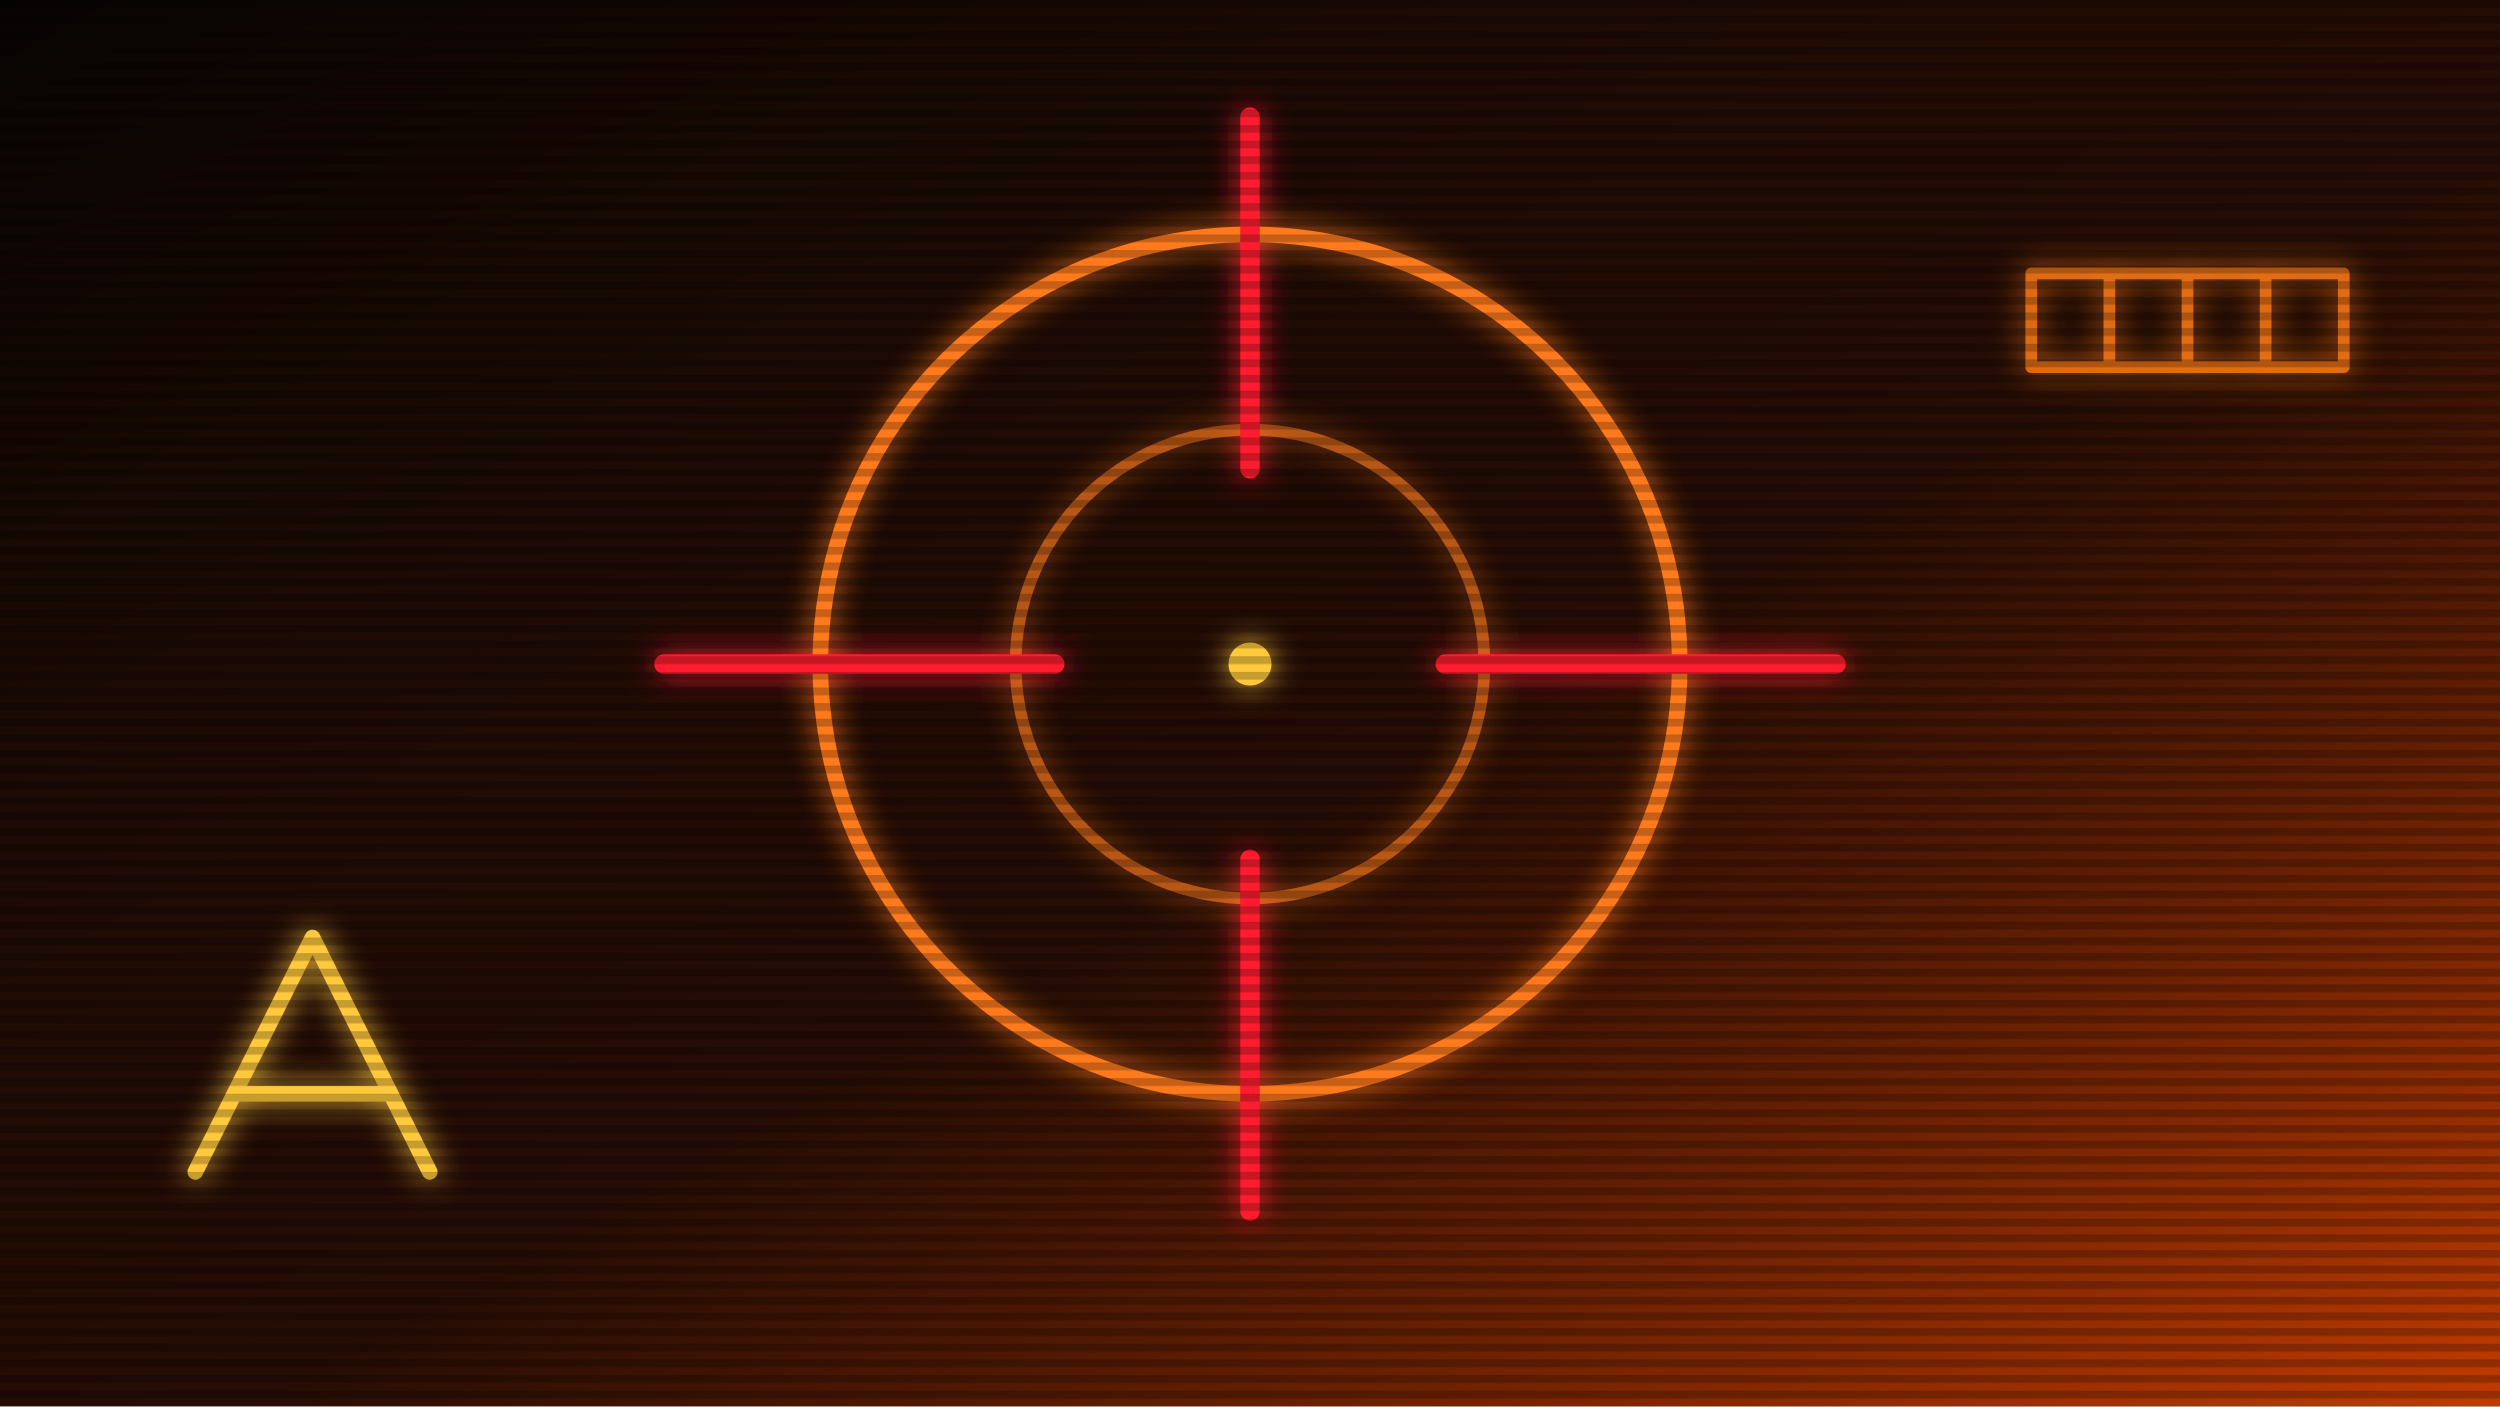
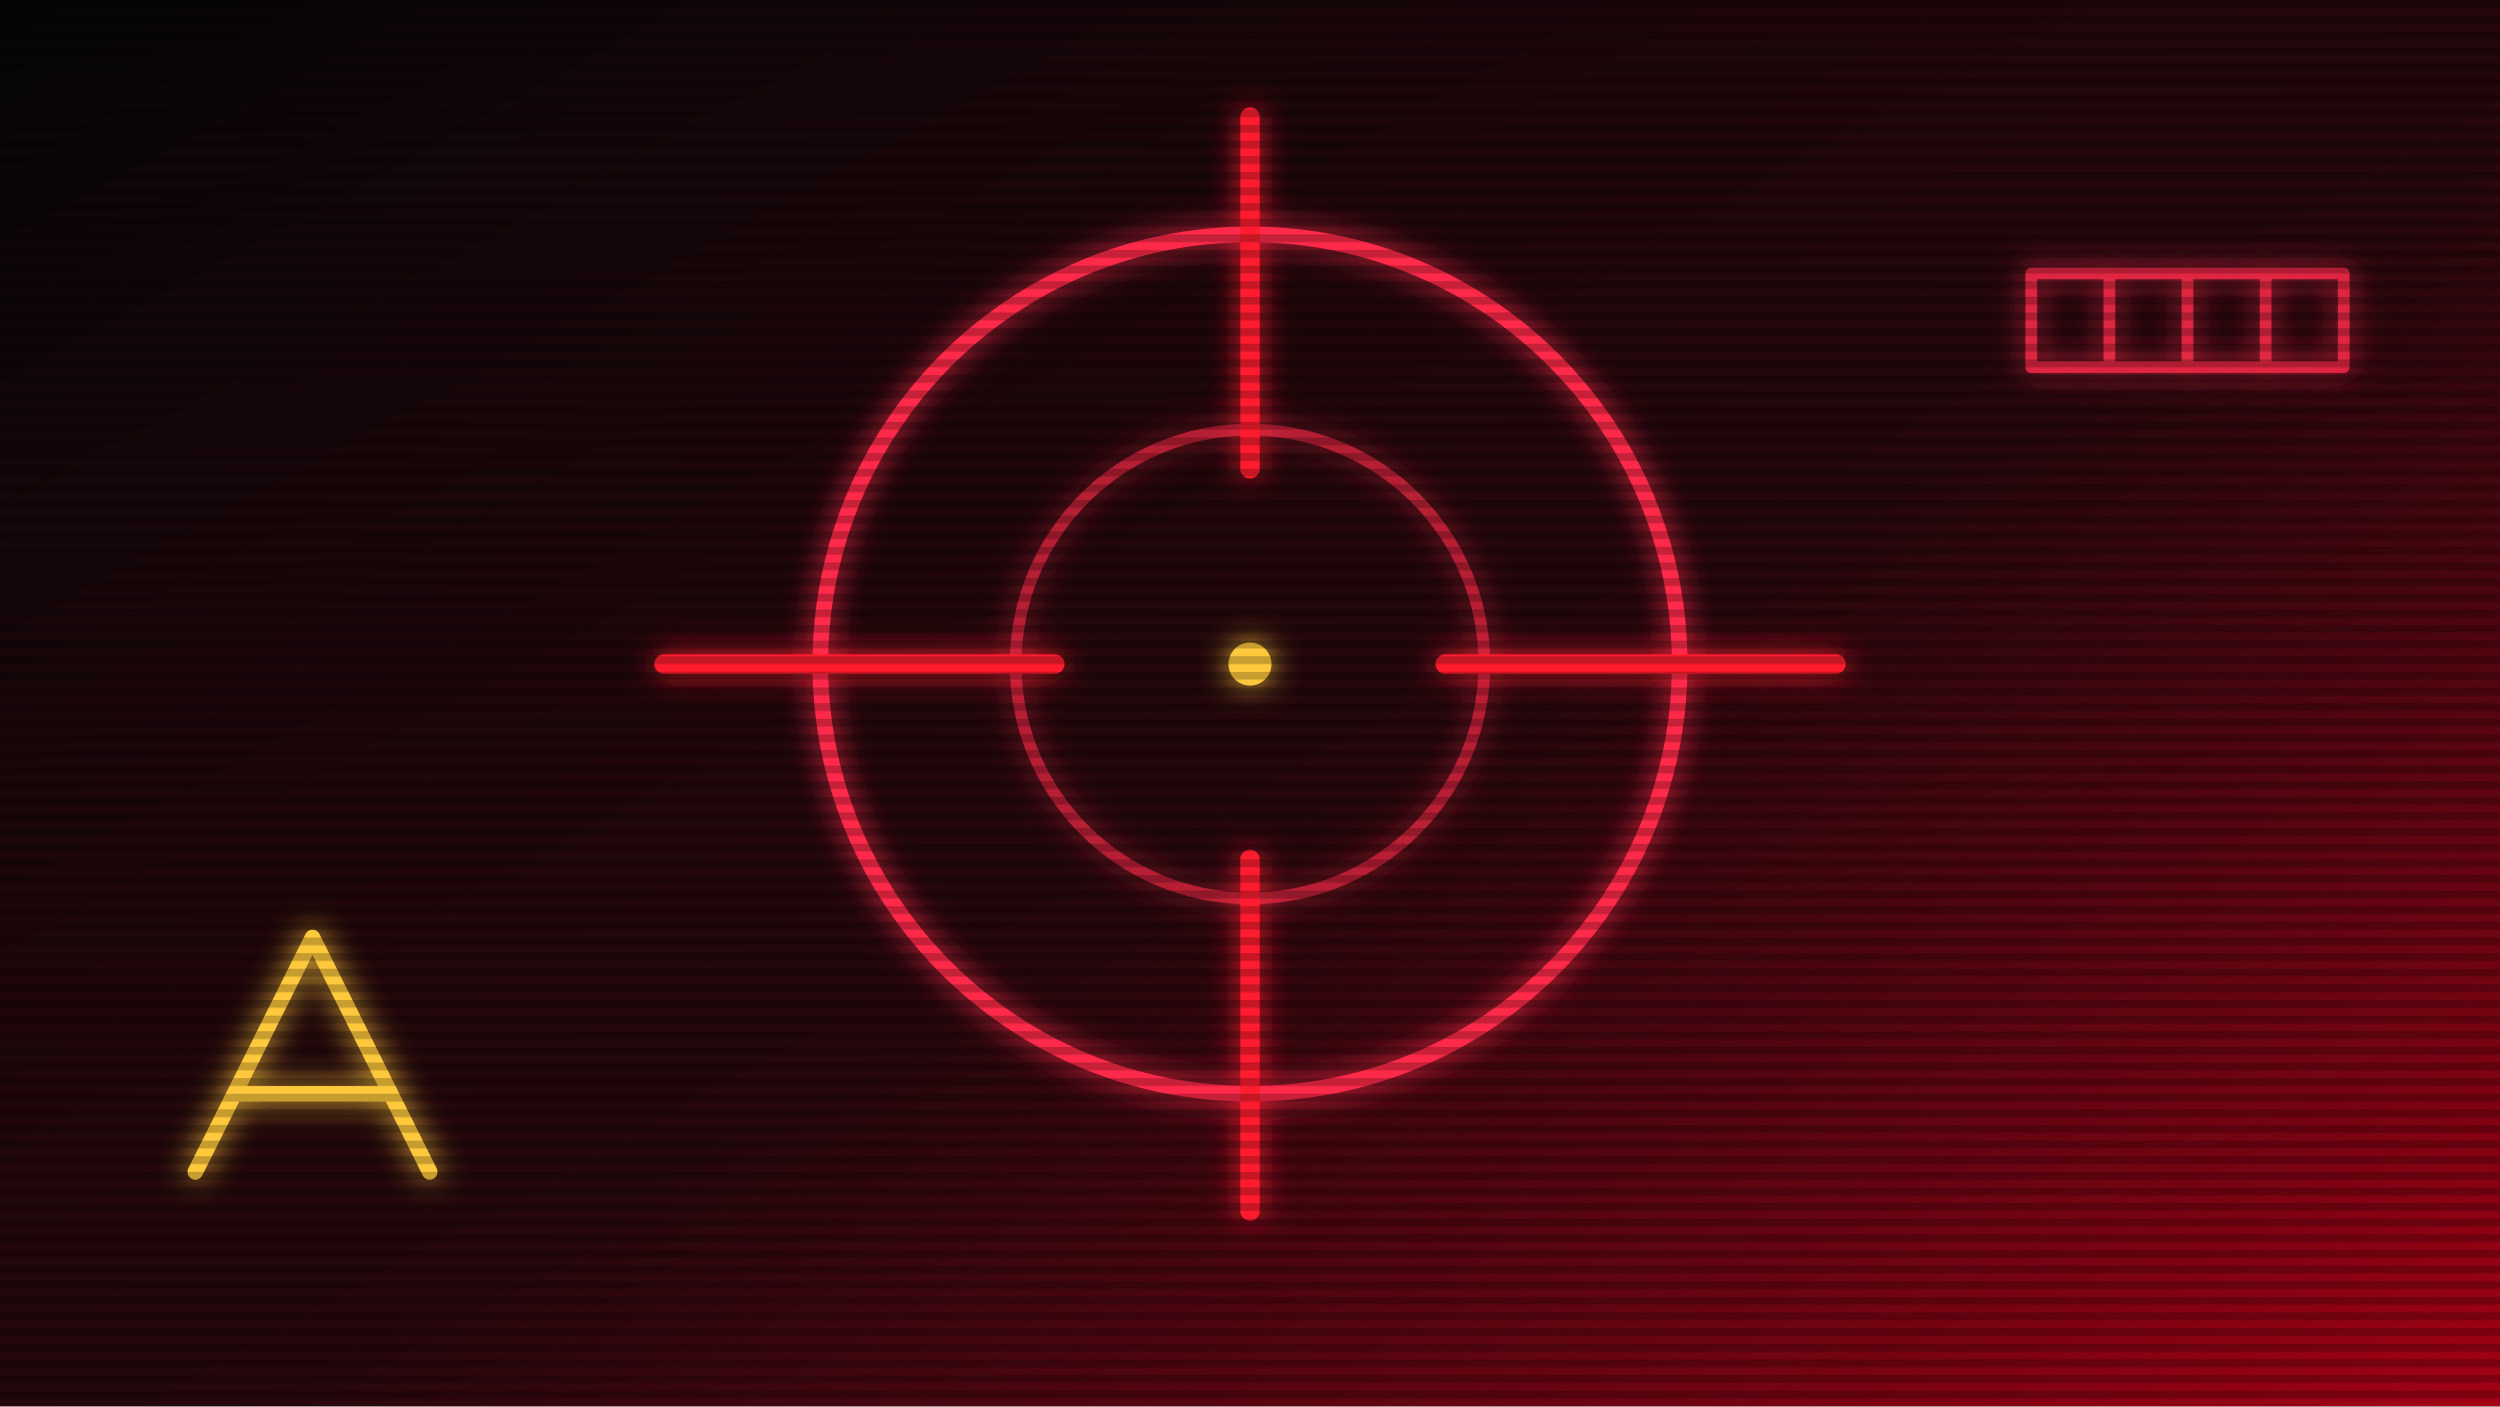
<svg xmlns="http://www.w3.org/2000/svg" viewBox="0 0 640 360" preserveAspectRatio="xMidYMid slice">
  <defs>
    <linearGradient id="bg" x1="0" y1="0" x2="1" y2="1">
-       <stop offset="0" stop-color="#070403" />
-       <stop offset=".55" stop-color="#3a1206" stop-opacity=".6" />
-       <stop offset="1" stop-color="#ff4d00" stop-opacity=".75" />
+       <stop offset="0" stop-color="#050505" />
+       <stop offset=".55" stop-color="#3a0810" stop-opacity=".6" />
+       <stop offset="1" stop-color="#d9001b" stop-opacity=".75" />
    </linearGradient>
    <filter id="glow">
      <feGaussianBlur stdDeviation="4" result="b" />
      <feMerge>
        <feMergeNode in="b" />
        <feMergeNode in="SourceGraphic" />
      </feMerge>
    </filter>
    <pattern id="scan" width="4" height="4" patternUnits="userSpaceOnUse">
      <rect width="4" height="2" fill="#000" opacity=".22" />
    </pattern>
  </defs>
-   <rect width="640" height="360" fill="#070403" />
+   <rect width="640" height="360" fill="#050505" />
  <rect width="640" height="360" fill="url(#bg)" />
  <g filter="url(#glow)" fill="none" stroke-linecap="round" stroke-linejoin="round">
-     <circle cx="320" cy="170" r="110" stroke="#ff7a1a" stroke-width="4" />
-     <circle cx="320" cy="170" r="60" stroke="#ff7a1a" stroke-width="3" opacity=".6" />
+     <circle cx="320" cy="170" r="110" stroke="#ff2a4a" stroke-width="4" />
+     <circle cx="320" cy="170" r="60" stroke="#ff2a4a" stroke-width="3" opacity=".6" />
    <line x1="320" y1="30" x2="320" y2="120" stroke="#ff1e2d" stroke-width="5" />
    <line x1="320" y1="220" x2="320" y2="310" stroke="#ff1e2d" stroke-width="5" />
    <line x1="170" y1="170" x2="270" y2="170" stroke="#ff1e2d" stroke-width="5" />
    <line x1="370" y1="170" x2="470" y2="170" stroke="#ff1e2d" stroke-width="5" />
    <circle cx="320" cy="170" r="5" fill="#ffc93c" stroke="#ffc93c" />
    <path d="M50 300 l30 -60 l30 60 M60 280 h40" stroke="#ffc93c" stroke-width="4" />
-     <path d="M520 70 h80 v24 h-80z M540 70 v24 M560 70 v24 M580 70 v24" stroke="#ff7a1a" stroke-width="3" opacity=".8" />
+     <path d="M520 70 h80 v24 h-80z M540 70 v24 M560 70 v24 M580 70 v24" stroke="#ff2a4a" stroke-width="3" opacity=".8" />
  </g>
  <rect width="640" height="360" fill="url(#scan)" />
</svg>
